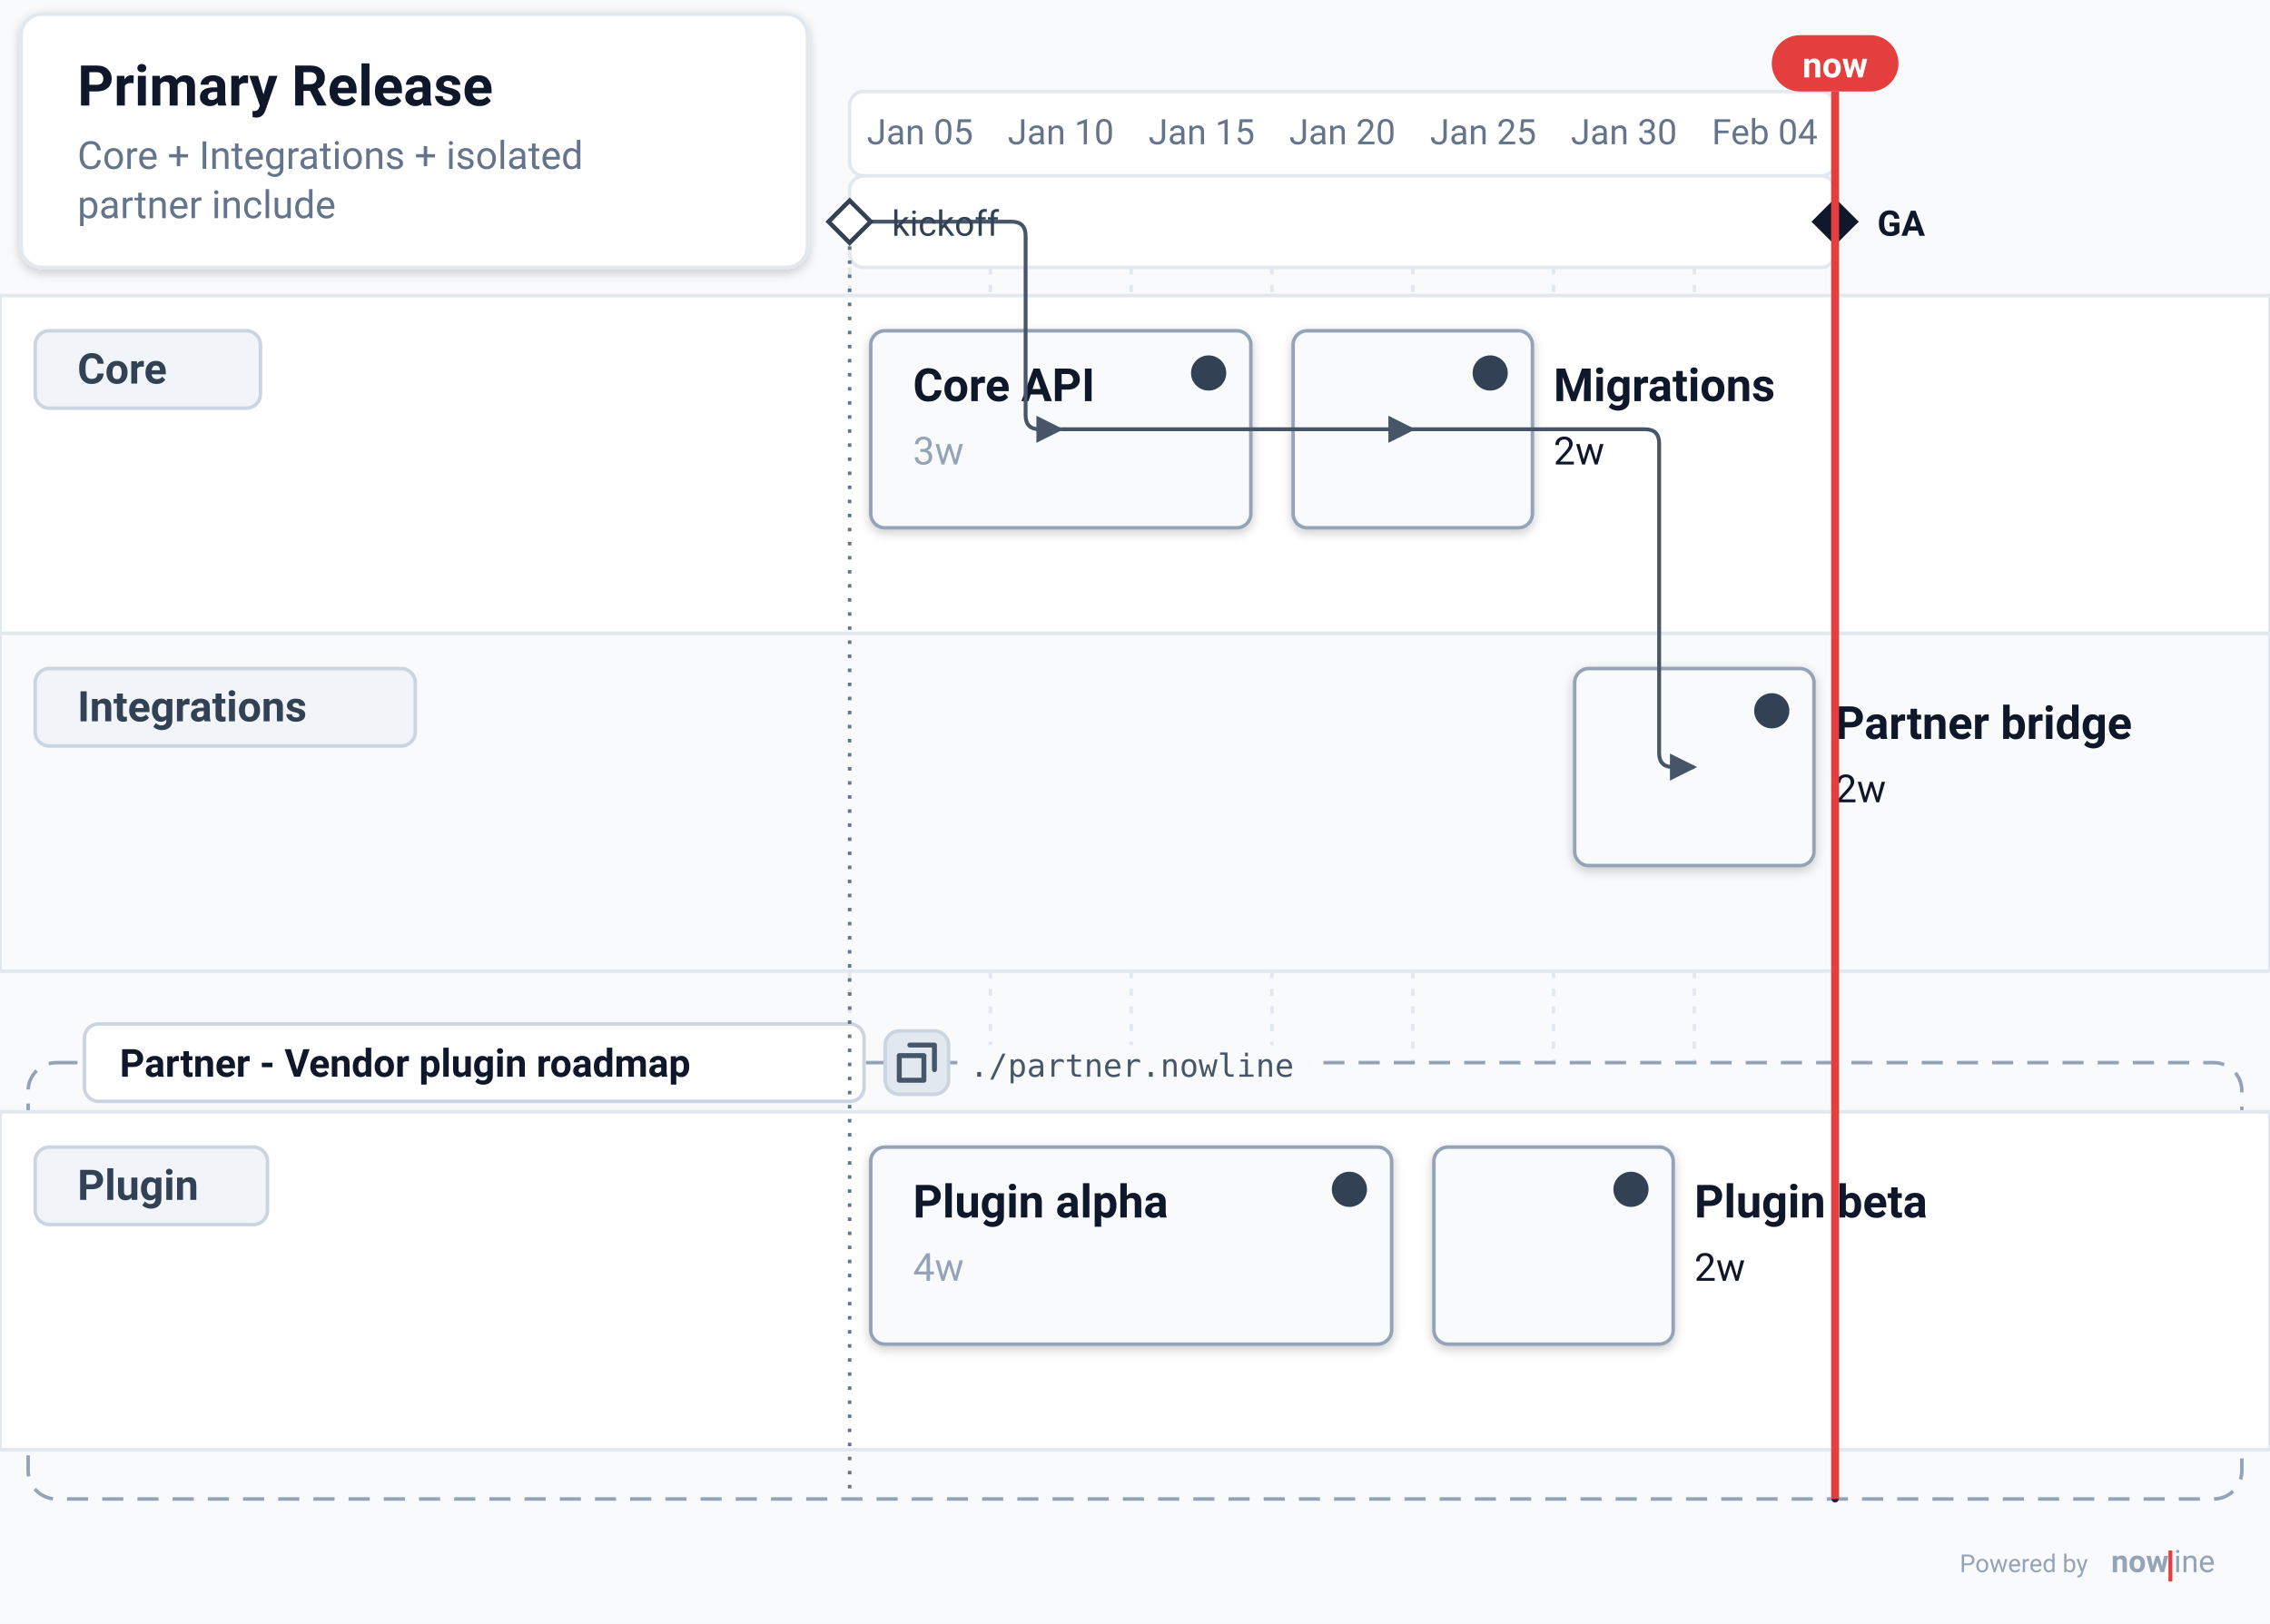
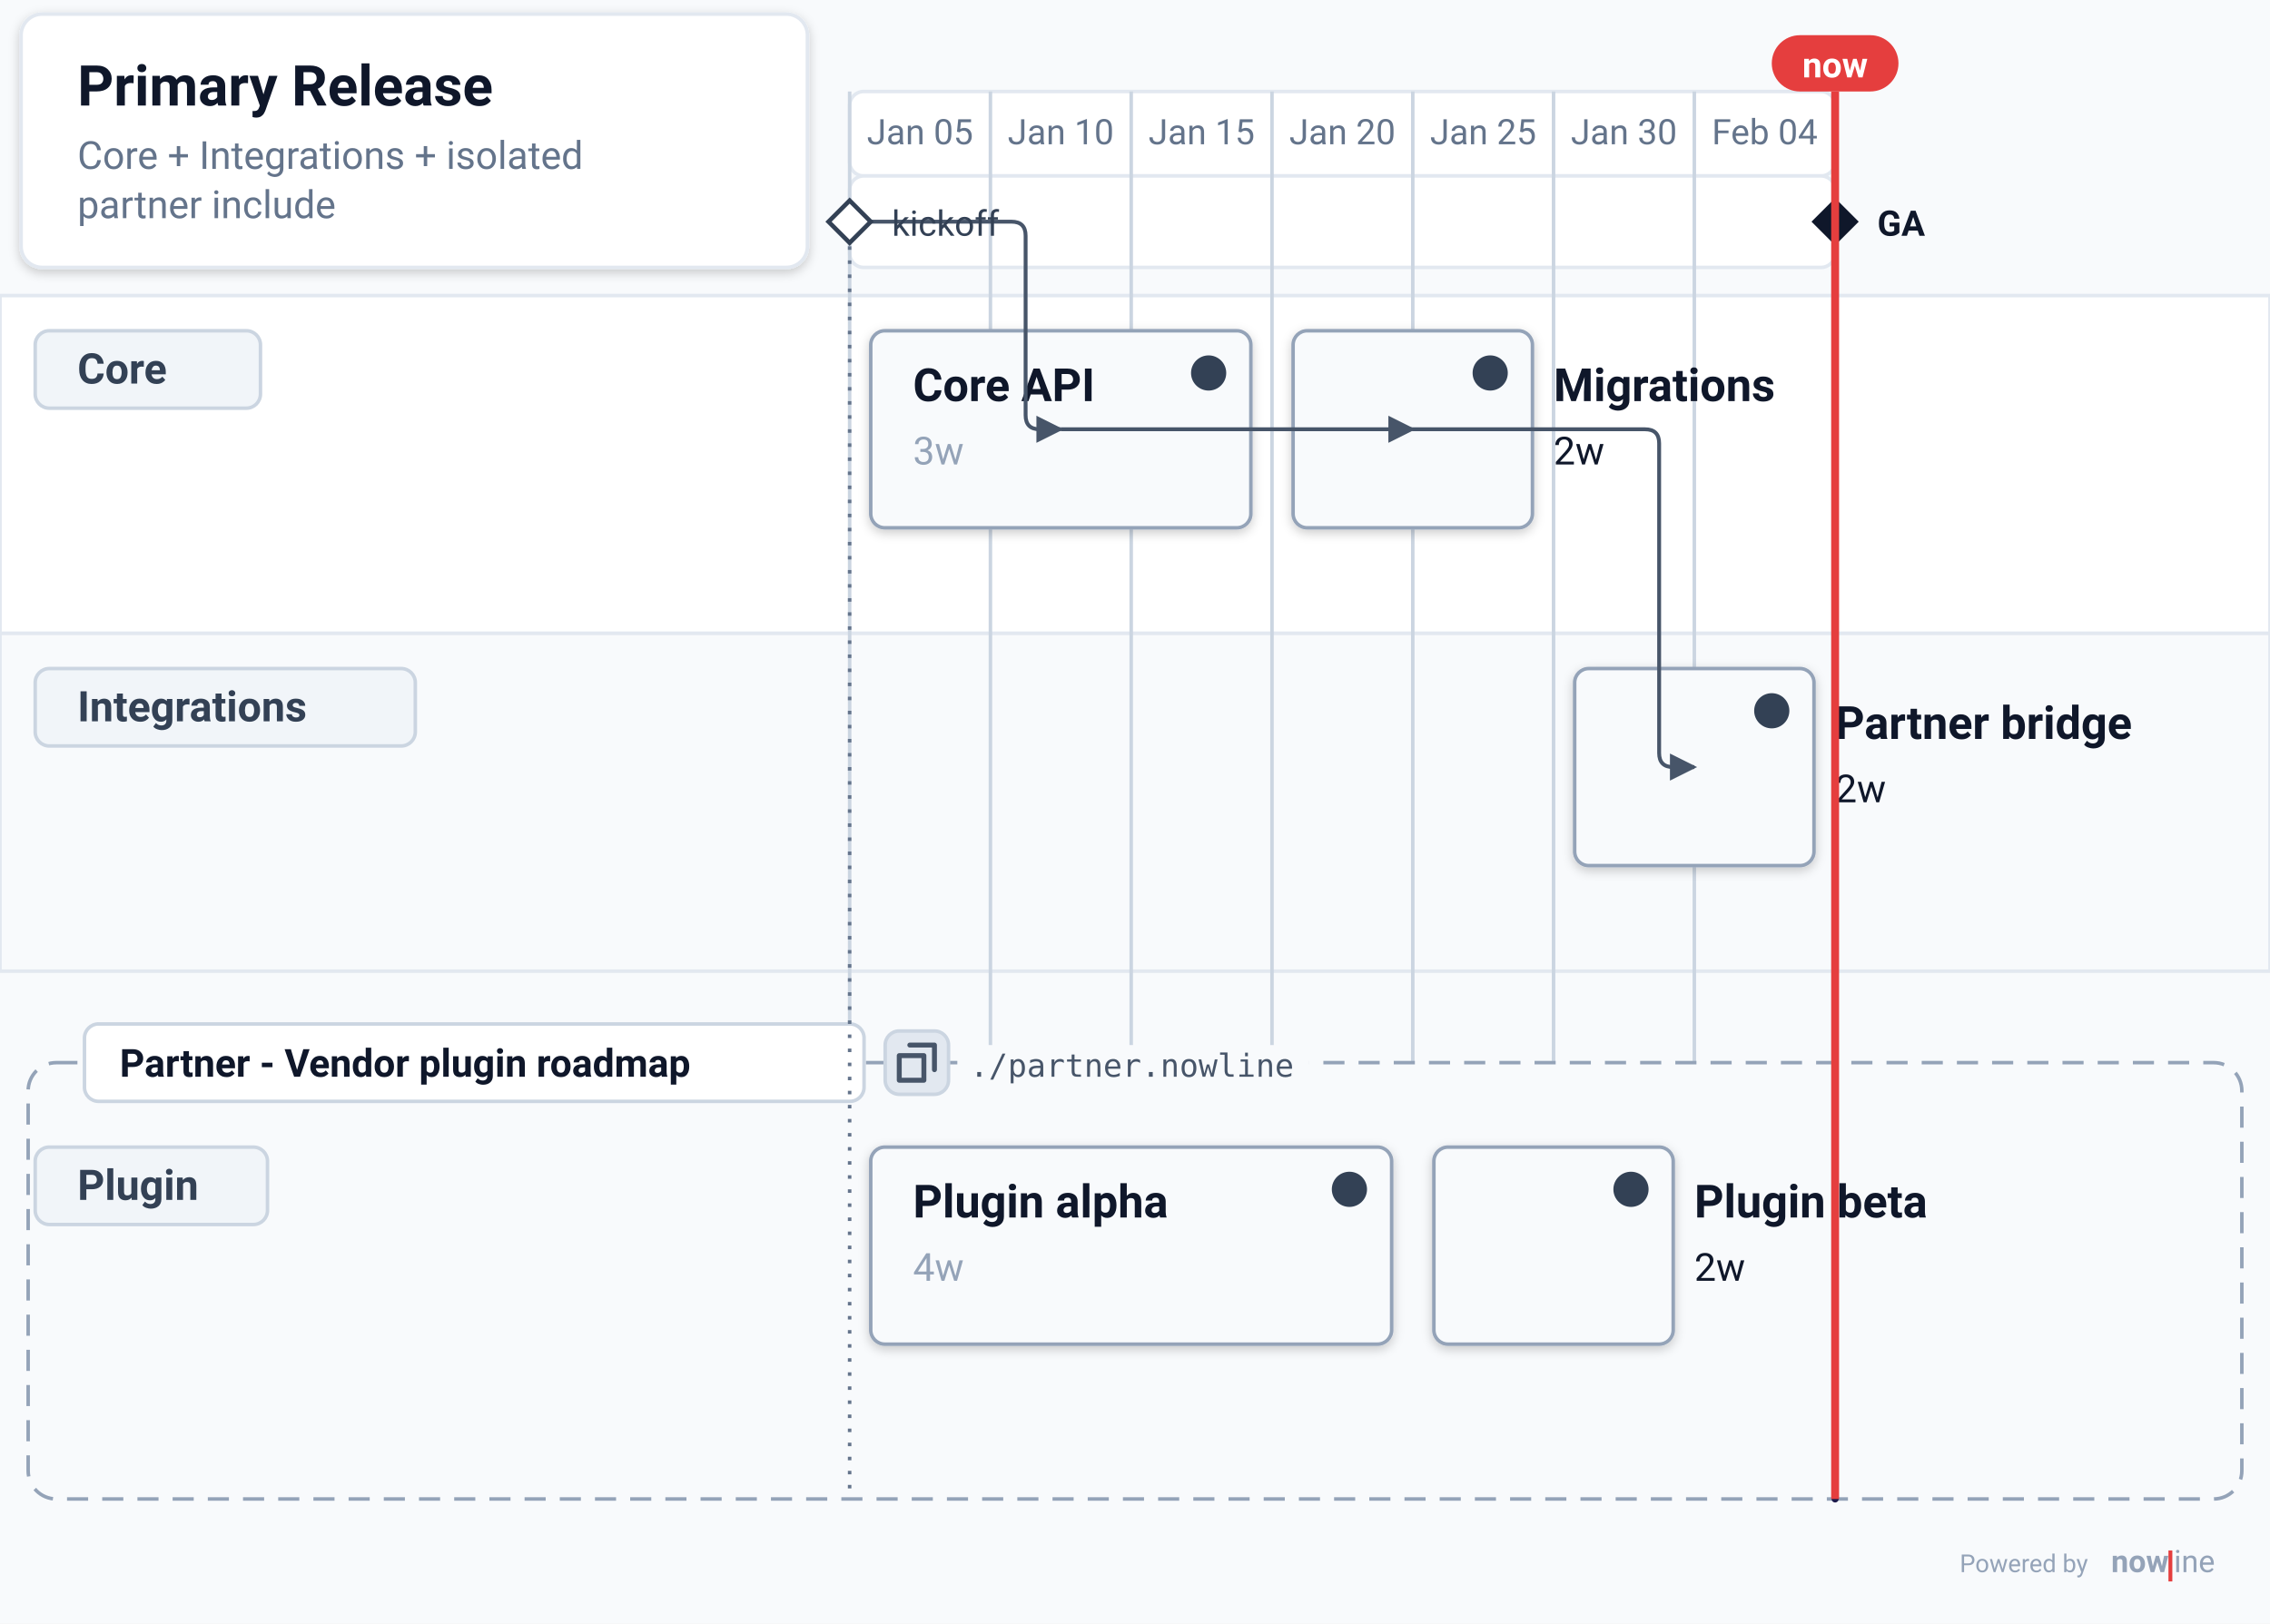
<svg xmlns="http://www.w3.org/2000/svg" data-generator="nowline" data-theme="light" height="461.44" viewBox="0 0 644.96 461.44" width="644.96">
  <defs>
    <filter height="200%" id="nl-0-root-shadow-subtle" width="200%" x="-50%" y="-50%">
      <feGaussianBlur in="SourceAlpha" stdDeviation="1.5" />
      <feOffset dx="0" dy="1" result="offsetblur" />
      <feComponentTransfer>
        <feFuncA type="linear" slope="0.2" />
      </feComponentTransfer>
      <feMerge>
        <feMergeNode />
        <feMergeNode in="SourceGraphic" />
      </feMerge>
    </filter>
    <filter height="200%" id="nl-0-root-shadow-fuzzy" width="200%" x="-50%" y="-50%">
      <feGaussianBlur in="SourceAlpha" stdDeviation="5" />
      <feOffset dx="0" dy="3" result="offsetblur" />
      <feComponentTransfer>
        <feFuncA type="linear" slope="0.3" />
      </feComponentTransfer>
      <feMerge>
        <feMergeNode />
        <feMergeNode in="SourceGraphic" />
      </feMerge>
    </filter>
    <filter height="200%" id="nl-0-root-shadow-hard" width="200%" x="-50%" y="-50%">
      <feGaussianBlur in="SourceAlpha" stdDeviation="0" />
      <feOffset dx="2" dy="2" result="offsetblur" />
      <feComponentTransfer>
        <feFuncA type="linear" slope="0.45" />
      </feComponentTransfer>
      <feMerge>
        <feMergeNode />
        <feMergeNode in="SourceGraphic" />
      </feMerge>
    </filter>
    <marker id="nl-arrow" viewBox="0 0 10 10" refX="9" refY="5" markerWidth="7" markerHeight="7" orient="auto">
      <path d="M 0 0 L 10 5 L 0 10 z" fill="#475569" />
    </marker>
    <marker id="nl-arrow-light" viewBox="0 0 10 10" refX="9" refY="5" markerWidth="7" markerHeight="7" orient="auto">
      <path d="M 0 0 L 10 5 L 0 10 z" fill="#94a3b8" />
    </marker>
    <marker id="nl-arrow-dark" viewBox="0 0 10 10" refX="9" refY="5" markerWidth="7" markerHeight="7" orient="auto">
      <path d="M 0 0 L 10 5 L 0 10 z" fill="#0f172a" />
    </marker>
  </defs>
  <rect fill="#f8fafc" height="461.44" width="644.96" x="0" y="0" />
  <g data-layer="timeline">
    <rect fill="#ffffff" height="24" rx="4" ry="4" stroke="#e2e8f0" stroke-width="1" width="280" x="241.4" y="26" />
    <rect fill="#ffffff" height="26" rx="4" ry="4" stroke="#e2e8f0" stroke-width="1" width="280" x="241.4" y="50" />
    <text fill="#64748b" font-family="system-ui, -apple-system, &quot;Segoe UI&quot;, Roboto, sans-serif" font-size="10" text-anchor="middle" x="261.4" y="41">Jan 05</text>
-     <line stroke="#e2e8f0" stroke-dasharray="2 3" stroke-width="1" x1="241.4" x2="241.4" y1="76" y2="426" />
    <text fill="#64748b" font-family="system-ui, -apple-system, &quot;Segoe UI&quot;, Roboto, sans-serif" font-size="10" text-anchor="middle" x="301.4" y="41">Jan 10</text>
-     <line stroke="#e2e8f0" stroke-dasharray="2 3" stroke-width="1" x1="281.4" x2="281.4" y1="76" y2="426" />
    <text fill="#64748b" font-family="system-ui, -apple-system, &quot;Segoe UI&quot;, Roboto, sans-serif" font-size="10" text-anchor="middle" x="341.4" y="41">Jan 15</text>
-     <line stroke="#e2e8f0" stroke-dasharray="2 3" stroke-width="1" x1="321.4" x2="321.4" y1="76" y2="426" />
    <text fill="#64748b" font-family="system-ui, -apple-system, &quot;Segoe UI&quot;, Roboto, sans-serif" font-size="10" text-anchor="middle" x="381.4" y="41">Jan 20</text>
-     <line stroke="#e2e8f0" stroke-dasharray="2 3" stroke-width="1" x1="361.4" x2="361.4" y1="76" y2="426" />
    <text fill="#64748b" font-family="system-ui, -apple-system, &quot;Segoe UI&quot;, Roboto, sans-serif" font-size="10" text-anchor="middle" x="421.4" y="41">Jan 25</text>
-     <line stroke="#e2e8f0" stroke-dasharray="2 3" stroke-width="1" x1="401.4" x2="401.4" y1="76" y2="426" />
    <text fill="#64748b" font-family="system-ui, -apple-system, &quot;Segoe UI&quot;, Roboto, sans-serif" font-size="10" text-anchor="middle" x="461.4" y="41">Jan 30</text>
-     <line stroke="#e2e8f0" stroke-dasharray="2 3" stroke-width="1" x1="441.4" x2="441.4" y1="76" y2="426" />
    <text fill="#64748b" font-family="system-ui, -apple-system, &quot;Segoe UI&quot;, Roboto, sans-serif" font-size="10" text-anchor="middle" x="501.4" y="41">Feb 04</text>
-     <line stroke="#e2e8f0" stroke-dasharray="2 3" stroke-width="1" x1="481.4" x2="481.4" y1="76" y2="426" />
-     <line stroke="#e2e8f0" stroke-dasharray="2 3" stroke-width="1" x1="521.4" x2="521.4" y1="76" y2="426" />
+   </g>
+   <g data-id="core" data-layer="swimlane-bg">
+     <rect fill="#ffffff" height="96" stroke="#e2e8f0" stroke-width="1" width="644.96" x="0" y="84" />
+   </g>
+   <g data-id="integrations" data-layer="swimlane-bg">
+     <rect fill="#f8fafc" height="96" stroke="#e2e8f0" stroke-width="1" width="644.96" x="0" y="180" />
+   </g>
+   <g data-layer="grid">
+     <line stroke="#cbd5e1" stroke-width="1" x1="241.4" x2="241.4" y1="26" y2="426" />
+     <line stroke="#cbd5e1" stroke-width="1" x1="281.4" x2="281.4" y1="26" y2="426" />
+     <line stroke="#cbd5e1" stroke-width="1" x1="321.4" x2="321.4" y1="26" y2="426" />
+     <line stroke="#cbd5e1" stroke-width="1" x1="361.4" x2="361.4" y1="26" y2="426" />
+     <line stroke="#cbd5e1" stroke-width="1" x1="401.4" x2="401.4" y1="26" y2="426" />
+     <line stroke="#cbd5e1" stroke-width="1" x1="441.4" x2="441.4" y1="26" y2="426" />
+     <line stroke="#cbd5e1" stroke-width="1" x1="481.4" x2="481.4" y1="26" y2="426" />
+     <line stroke="#cbd5e1" stroke-width="1" x1="521.4" x2="521.4" y1="26" y2="426" />
  </g>
  <g data-id="core" data-layer="swimlane">
-     <rect fill="#ffffff" height="96" stroke="#e2e8f0" stroke-width="1" width="644.96" x="0" y="84" />
    <rect fill="#f1f5f9" height="22" rx="4" ry="4" stroke="#cbd5e1" stroke-width="1" width="64" x="10" y="94" />
    <text fill="#334155" font-family="system-ui, -apple-system, &quot;Segoe UI&quot;, Roboto, sans-serif" font-size="12" font-weight="600" x="22" y="109">Core</text>
    <g data-id="core-api" data-layer="item">
      <rect fill="#f8fafc" filter="url(#nl-0-root-shadow-subtle)" height="56" rx="4" ry="4" stroke="#94a3b8" stroke-width="1" width="108" x="247.4" y="94" />
      <circle cx="343.4" cy="106" fill="#334155" r="5" />
      <text fill="#0f172a" font-family="system-ui, -apple-system, &quot;Segoe UI&quot;, Roboto, sans-serif" font-size="13" font-weight="600" x="259.4" y="114">Core API</text>
      <text fill="#94a3b8" font-family="system-ui, -apple-system, &quot;Segoe UI&quot;, Roboto, sans-serif" font-size="11" x="259.4" y="132">3w</text>
    </g>
    <g data-id="migrations" data-layer="item">
      <rect fill="#f8fafc" filter="url(#nl-0-root-shadow-subtle)" height="56" rx="4" ry="4" stroke="#94a3b8" stroke-width="1" width="68" x="367.4" y="94" />
      <circle cx="423.4" cy="106" fill="#334155" r="5" />
      <text fill="#0f172a" font-family="system-ui, -apple-system, &quot;Segoe UI&quot;, Roboto, sans-serif" font-size="13" font-weight="600" x="441.4" y="114">Migrations</text>
      <text fill="#0f172a" font-family="system-ui, -apple-system, &quot;Segoe UI&quot;, Roboto, sans-serif" font-size="11" x="441.4" y="132">2w</text>
    </g>
  </g>
  <g data-id="integrations" data-layer="swimlane">
-     <rect fill="#f8fafc" height="96" stroke="#e2e8f0" stroke-width="1" width="644.96" x="0" y="180" />
    <rect fill="#f1f5f9" height="22" rx="4" ry="4" stroke="#cbd5e1" stroke-width="1" width="108" x="10" y="190" />
    <text fill="#334155" font-family="system-ui, -apple-system, &quot;Segoe UI&quot;, Roboto, sans-serif" font-size="12" font-weight="600" x="22" y="205">Integrations</text>
    <g data-id="bridge" data-layer="item">
      <rect fill="#f8fafc" filter="url(#nl-0-root-shadow-subtle)" height="56" rx="4" ry="4" stroke="#94a3b8" stroke-width="1" width="68" x="447.4" y="190" />
      <circle cx="503.4" cy="202" fill="#334155" r="5" />
      <text fill="#0f172a" font-family="system-ui, -apple-system, &quot;Segoe UI&quot;, Roboto, sans-serif" font-size="13" font-weight="600" x="521.4" y="210">Partner bridge</text>
      <text fill="#0f172a" font-family="system-ui, -apple-system, &quot;Segoe UI&quot;, Roboto, sans-serif" font-size="11" x="521.4" y="228">2w</text>
    </g>
  </g>
  <g data-layer="include">
    <rect fill="#f8fafc" height="124" rx="8" ry="8" stroke="#94a3b8" stroke-dasharray="6 4" stroke-width="1" width="628.96" x="8" y="302" />
    <g data-id="plugin" data-layer="swimlane">
-       <rect fill="#ffffff" height="96" stroke="#e2e8f0" stroke-width="1" width="644.96" x="0" y="316" />
      <rect fill="#f1f5f9" height="22" rx="4" ry="4" stroke="#cbd5e1" stroke-width="1" width="66" x="10" y="326" />
      <text fill="#334155" font-family="system-ui, -apple-system, &quot;Segoe UI&quot;, Roboto, sans-serif" font-size="12" font-weight="600" x="22" y="341">Plugin</text>
      <g data-id="plugin-alpha" data-layer="item">
        <rect fill="#f8fafc" filter="url(#nl-0-root-shadow-subtle)" height="56" rx="4" ry="4" stroke="#94a3b8" stroke-width="1" width="148" x="247.4" y="326" />
        <circle cx="383.4" cy="338" fill="#334155" r="5" />
        <text fill="#0f172a" font-family="system-ui, -apple-system, &quot;Segoe UI&quot;, Roboto, sans-serif" font-size="13" font-weight="600" x="259.4" y="346">Plugin alpha</text>
        <text fill="#94a3b8" font-family="system-ui, -apple-system, &quot;Segoe UI&quot;, Roboto, sans-serif" font-size="11" x="259.4" y="364">4w</text>
      </g>
      <g data-id="plugin-beta" data-layer="item">
        <rect fill="#f8fafc" filter="url(#nl-0-root-shadow-subtle)" height="56" rx="4" ry="4" stroke="#94a3b8" stroke-width="1" width="68" x="407.4" y="326" />
        <circle cx="463.4" cy="338" fill="#334155" r="5" />
        <text fill="#0f172a" font-family="system-ui, -apple-system, &quot;Segoe UI&quot;, Roboto, sans-serif" font-size="13" font-weight="600" x="481.4" y="346">Plugin beta</text>
        <text fill="#0f172a" font-family="system-ui, -apple-system, &quot;Segoe UI&quot;, Roboto, sans-serif" font-size="11" x="481.4" y="364">2w</text>
      </g>
    </g>
    <rect fill="#ffffff" height="22" rx="4" ry="4" stroke="#cbd5e1" stroke-width="1" width="221.5" x="24" y="291" />
    <text fill="#0f172a" font-family="system-ui, -apple-system, &quot;Segoe UI&quot;, Roboto, sans-serif" font-size="11" font-weight="600" x="34" y="306">Partner - Vendor plugin roadmap</text>
    <rect fill="#e2e8f0" height="18" rx="4" ry="4" stroke="#cbd5e1" stroke-width="1" width="18" x="251.5" y="293" />
    <path d="M258.5 297 H265.5 V304 M255.5 300 H262.5 V307 H255.5 Z" fill="none" stroke="#475569" stroke-linecap="round" stroke-linejoin="round" stroke-width="1.4" />
    <rect fill="#f8fafc" height="15" width="99.5" x="272.5" y="297" />
    <text fill="#475569" font-family="ui-monospace, SFMono-Regular, Menlo, Consolas, monospace" font-size="9" x="275.5" y="306">./partner.nowline</text>
  </g>
  <path d="M241.4 63 L287.4 63 Q291.4 63 291.4 67 L291.4 118 Q291.4 122 295.4 122 L301.4 122" fill="none" marker-end="url(#nl-arrow)" stroke="#475569" stroke-linejoin="round" stroke-width="1.1" />
  <path d="M301.4 122 L401.4 122" fill="none" marker-end="url(#nl-arrow)" stroke="#475569" stroke-linejoin="round" stroke-width="1.1" />
  <path d="M401.4 122 L467.4 122 Q471.4 122 471.4 126 L471.4 214 Q471.4 218 475.4 218 L481.4 218" fill="none" marker-end="url(#nl-arrow)" stroke="#475569" stroke-linejoin="round" stroke-width="1.1" />
  <line stroke="#64748b" stroke-dasharray="1 3" stroke-width="1" x1="241.4" x2="241.4" y1="70" y2="426" />
  <line stroke="#1e1b4b" stroke-dasharray="6 4" stroke-linecap="round" stroke-width="2" x1="521.4" x2="521.4" y1="70" y2="426" />
  <g data-id="kickoff" data-layer="anchor">
    <path d="M241.4 57 L247.4 63 L241.4 69 L235.4 63 Z" fill="#ffffff" stroke="#334155" stroke-width="1.25" />
    <text fill="#334155" font-family="system-ui, -apple-system, &quot;Segoe UI&quot;, Roboto, sans-serif" font-size="10" x="253.4" y="67">kickoff</text>
  </g>
  <g data-id="ga" data-layer="milestone">
    <path d="M521.4 57 L527.4 63 L521.4 69 L515.4 63 Z" fill="#0f172a" stroke="#0f172a" stroke-width="1" />
    <text fill="#0f172a" font-family="system-ui, -apple-system, &quot;Segoe UI&quot;, Roboto, sans-serif" font-size="10" font-weight="600" x="533.4" y="67">GA</text>
  </g>
  <g data-layer="nowline">
    <line stroke="#e53e3e" stroke-width="2.25" x1="521.4" x2="521.4" y1="26" y2="426" />
    <rect fill="#e53e3e" height="16" rx="8" ry="8" width="36" x="503.4" y="10" />
    <text fill="#ffffff" font-family="system-ui, -apple-system, &quot;Segoe UI&quot;, Roboto, sans-serif" font-size="10" font-weight="700" text-anchor="middle" x="521.4" y="22">now</text>
  </g>
  <g data-id="nl-0-root-header" data-layer="header">
    <rect fill="#ffffff" filter="url(#nl-0-root-shadow-subtle)" height="72" rx="6" ry="6" stroke="#e2e8f0" stroke-width="1" width="223.4" x="6" y="4" />
    <text fill="#0f172a" font-family="system-ui, -apple-system, &quot;Segoe UI&quot;, Roboto, sans-serif" font-size="16" font-weight="600" x="22" y="30">Primary Release</text>
    <text fill="#64748b" font-family="system-ui, -apple-system, &quot;Segoe UI&quot;, Roboto, sans-serif" font-size="11" x="22" y="48">Core + Integrations + isolated</text>
    <text fill="#64748b" font-family="system-ui, -apple-system, &quot;Segoe UI&quot;, Roboto, sans-serif" font-size="11" x="22" y="62">partner include</text>
  </g>
  <a aria-label="Powered by nowline" href="https://nowline.io" rel="noopener" target="_blank">
    <g data-layer="attribution">
      <g transform="translate(556.8 438) scale(0.22)">
        <text fill="#94a3b8" font-family="system-ui, -apple-system, &quot;Segoe UI&quot;, Roboto, sans-serif" font-size="32" font-weight="400" x="0" y="40">Powered by</text>
        <text fill="#94a3b8" font-family="system-ui, -apple-system, &quot;Segoe UI&quot;, Roboto, sans-serif" font-size="40" font-weight="700" x="195.6" y="40">now</text>
        <rect fill="#e53e3e" height="40" width="5" x="269.6" y="12" />
        <text fill="#94a3b8" font-family="system-ui, -apple-system, &quot;Segoe UI&quot;, Roboto, sans-serif" font-size="40" font-weight="400" x="276.6" y="40">ine</text>
      </g>
    </g>
  </a>
</svg>
